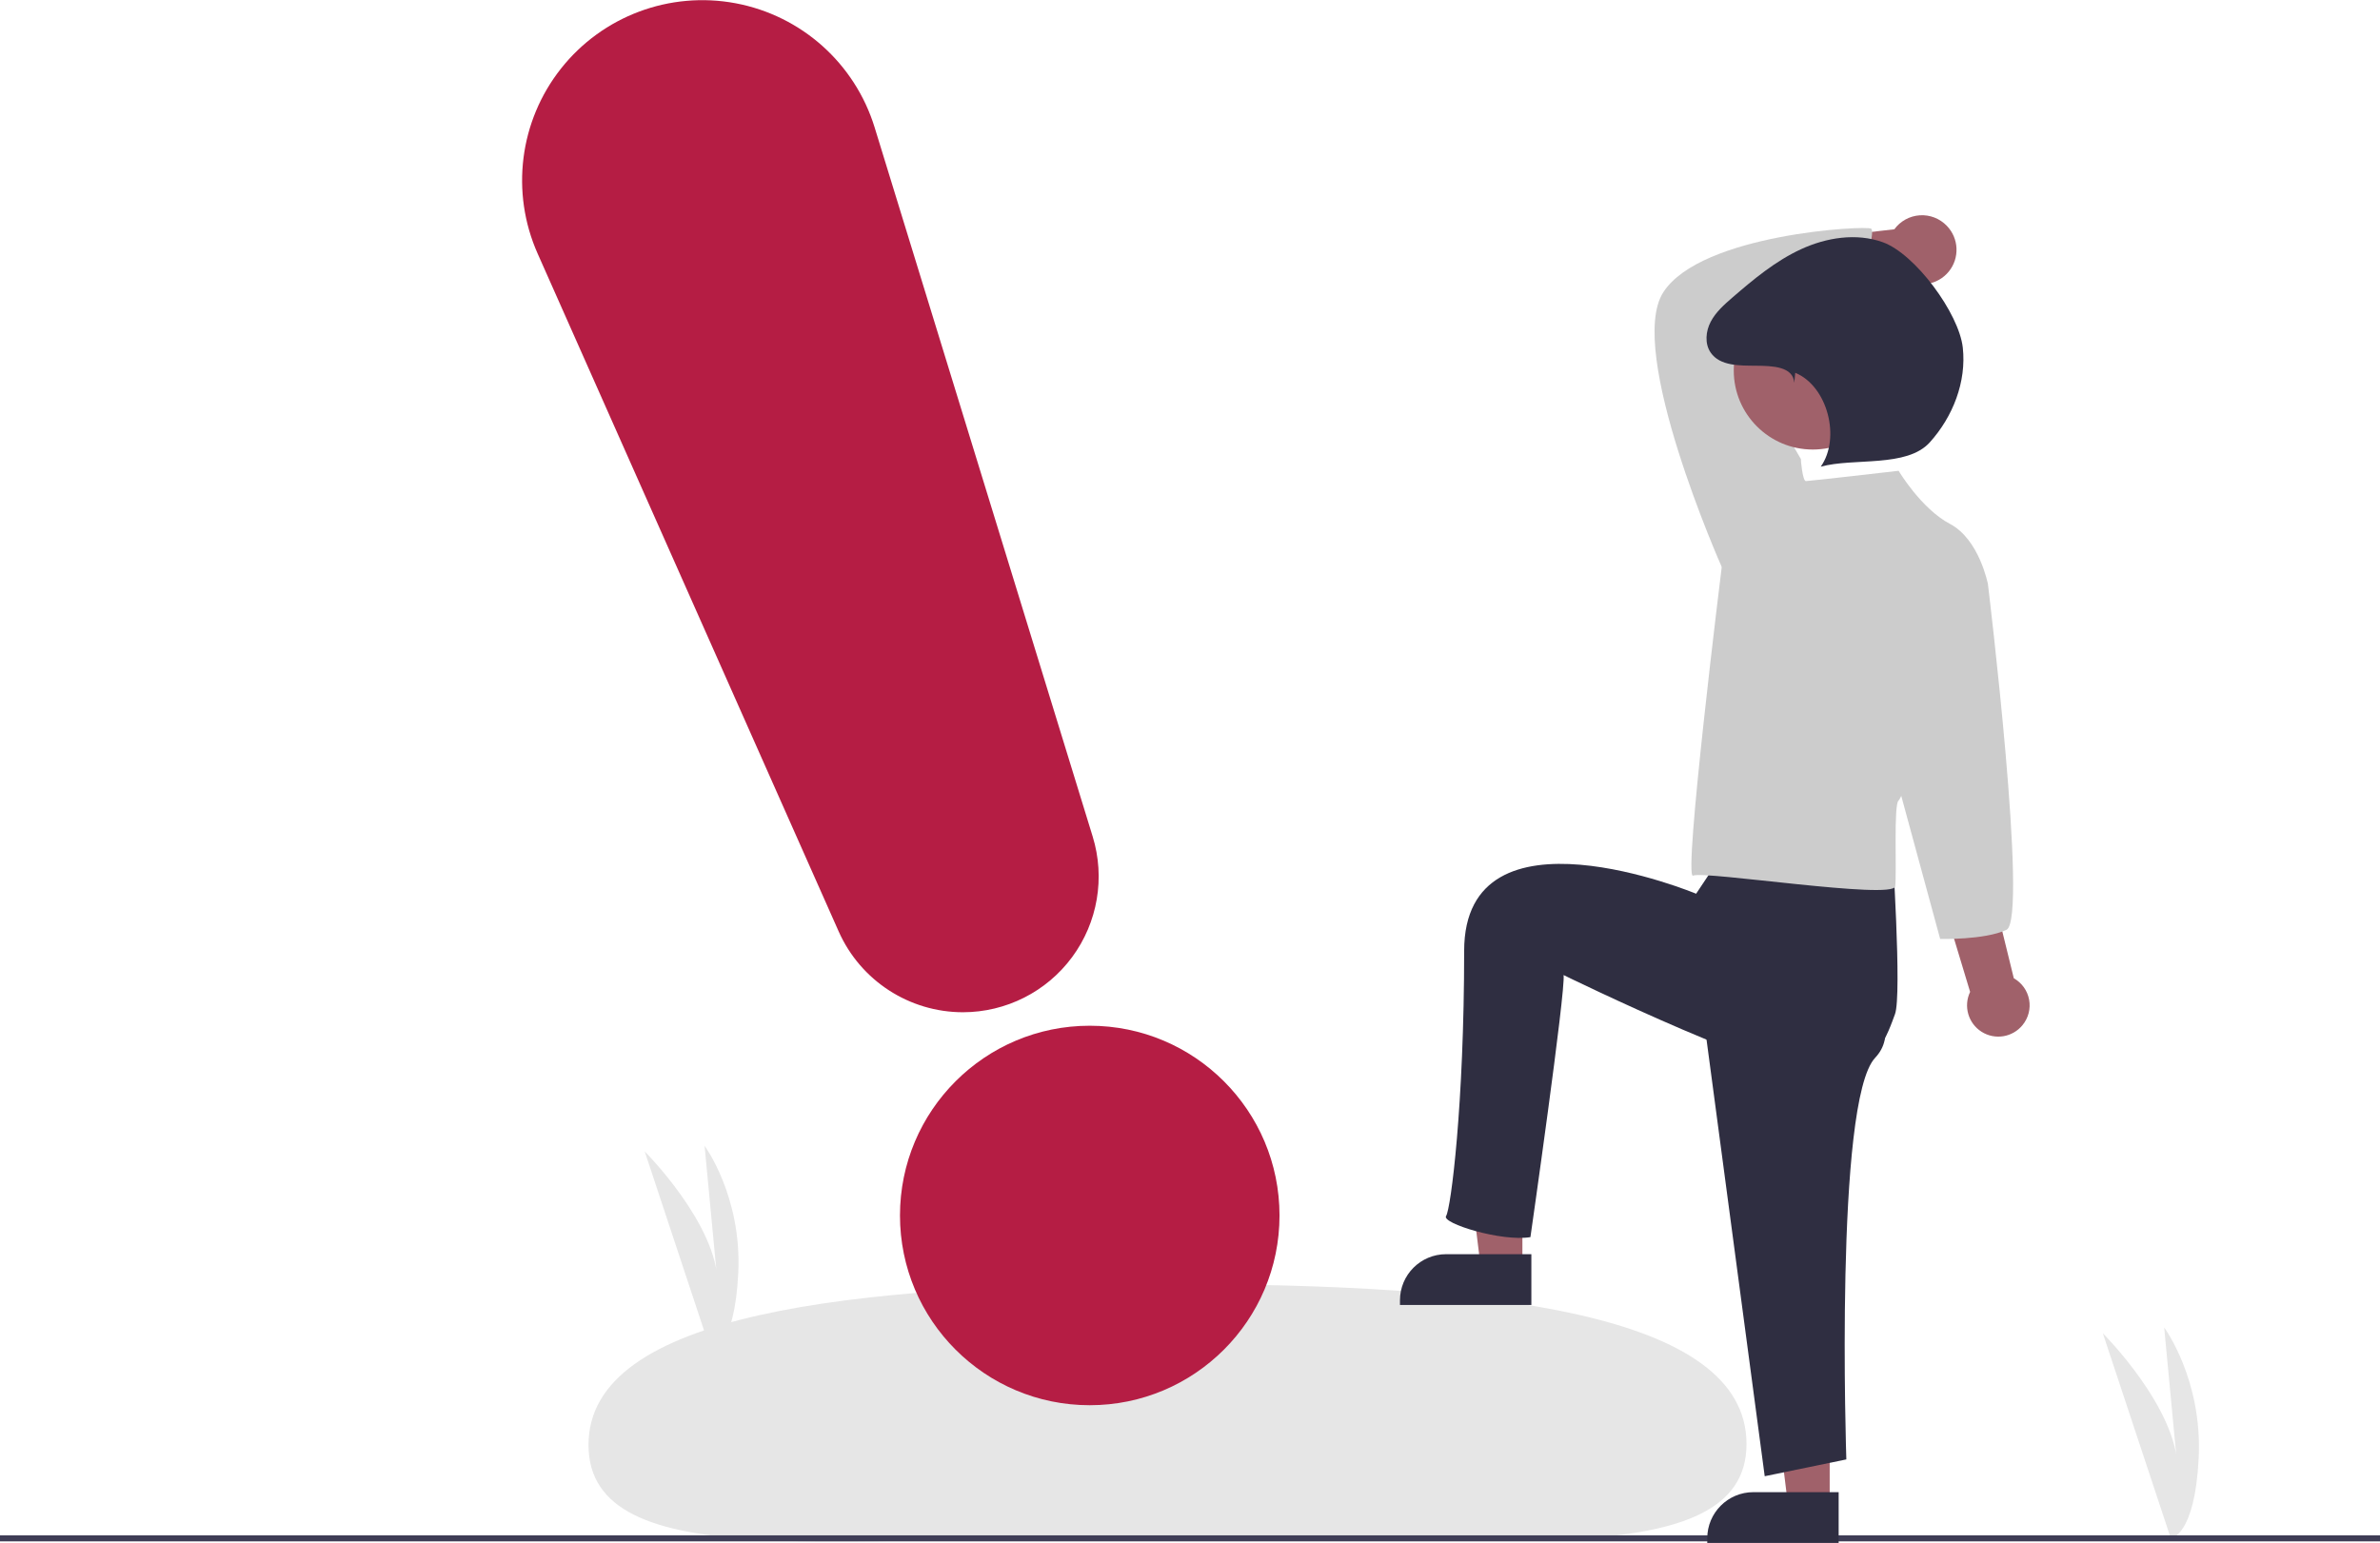
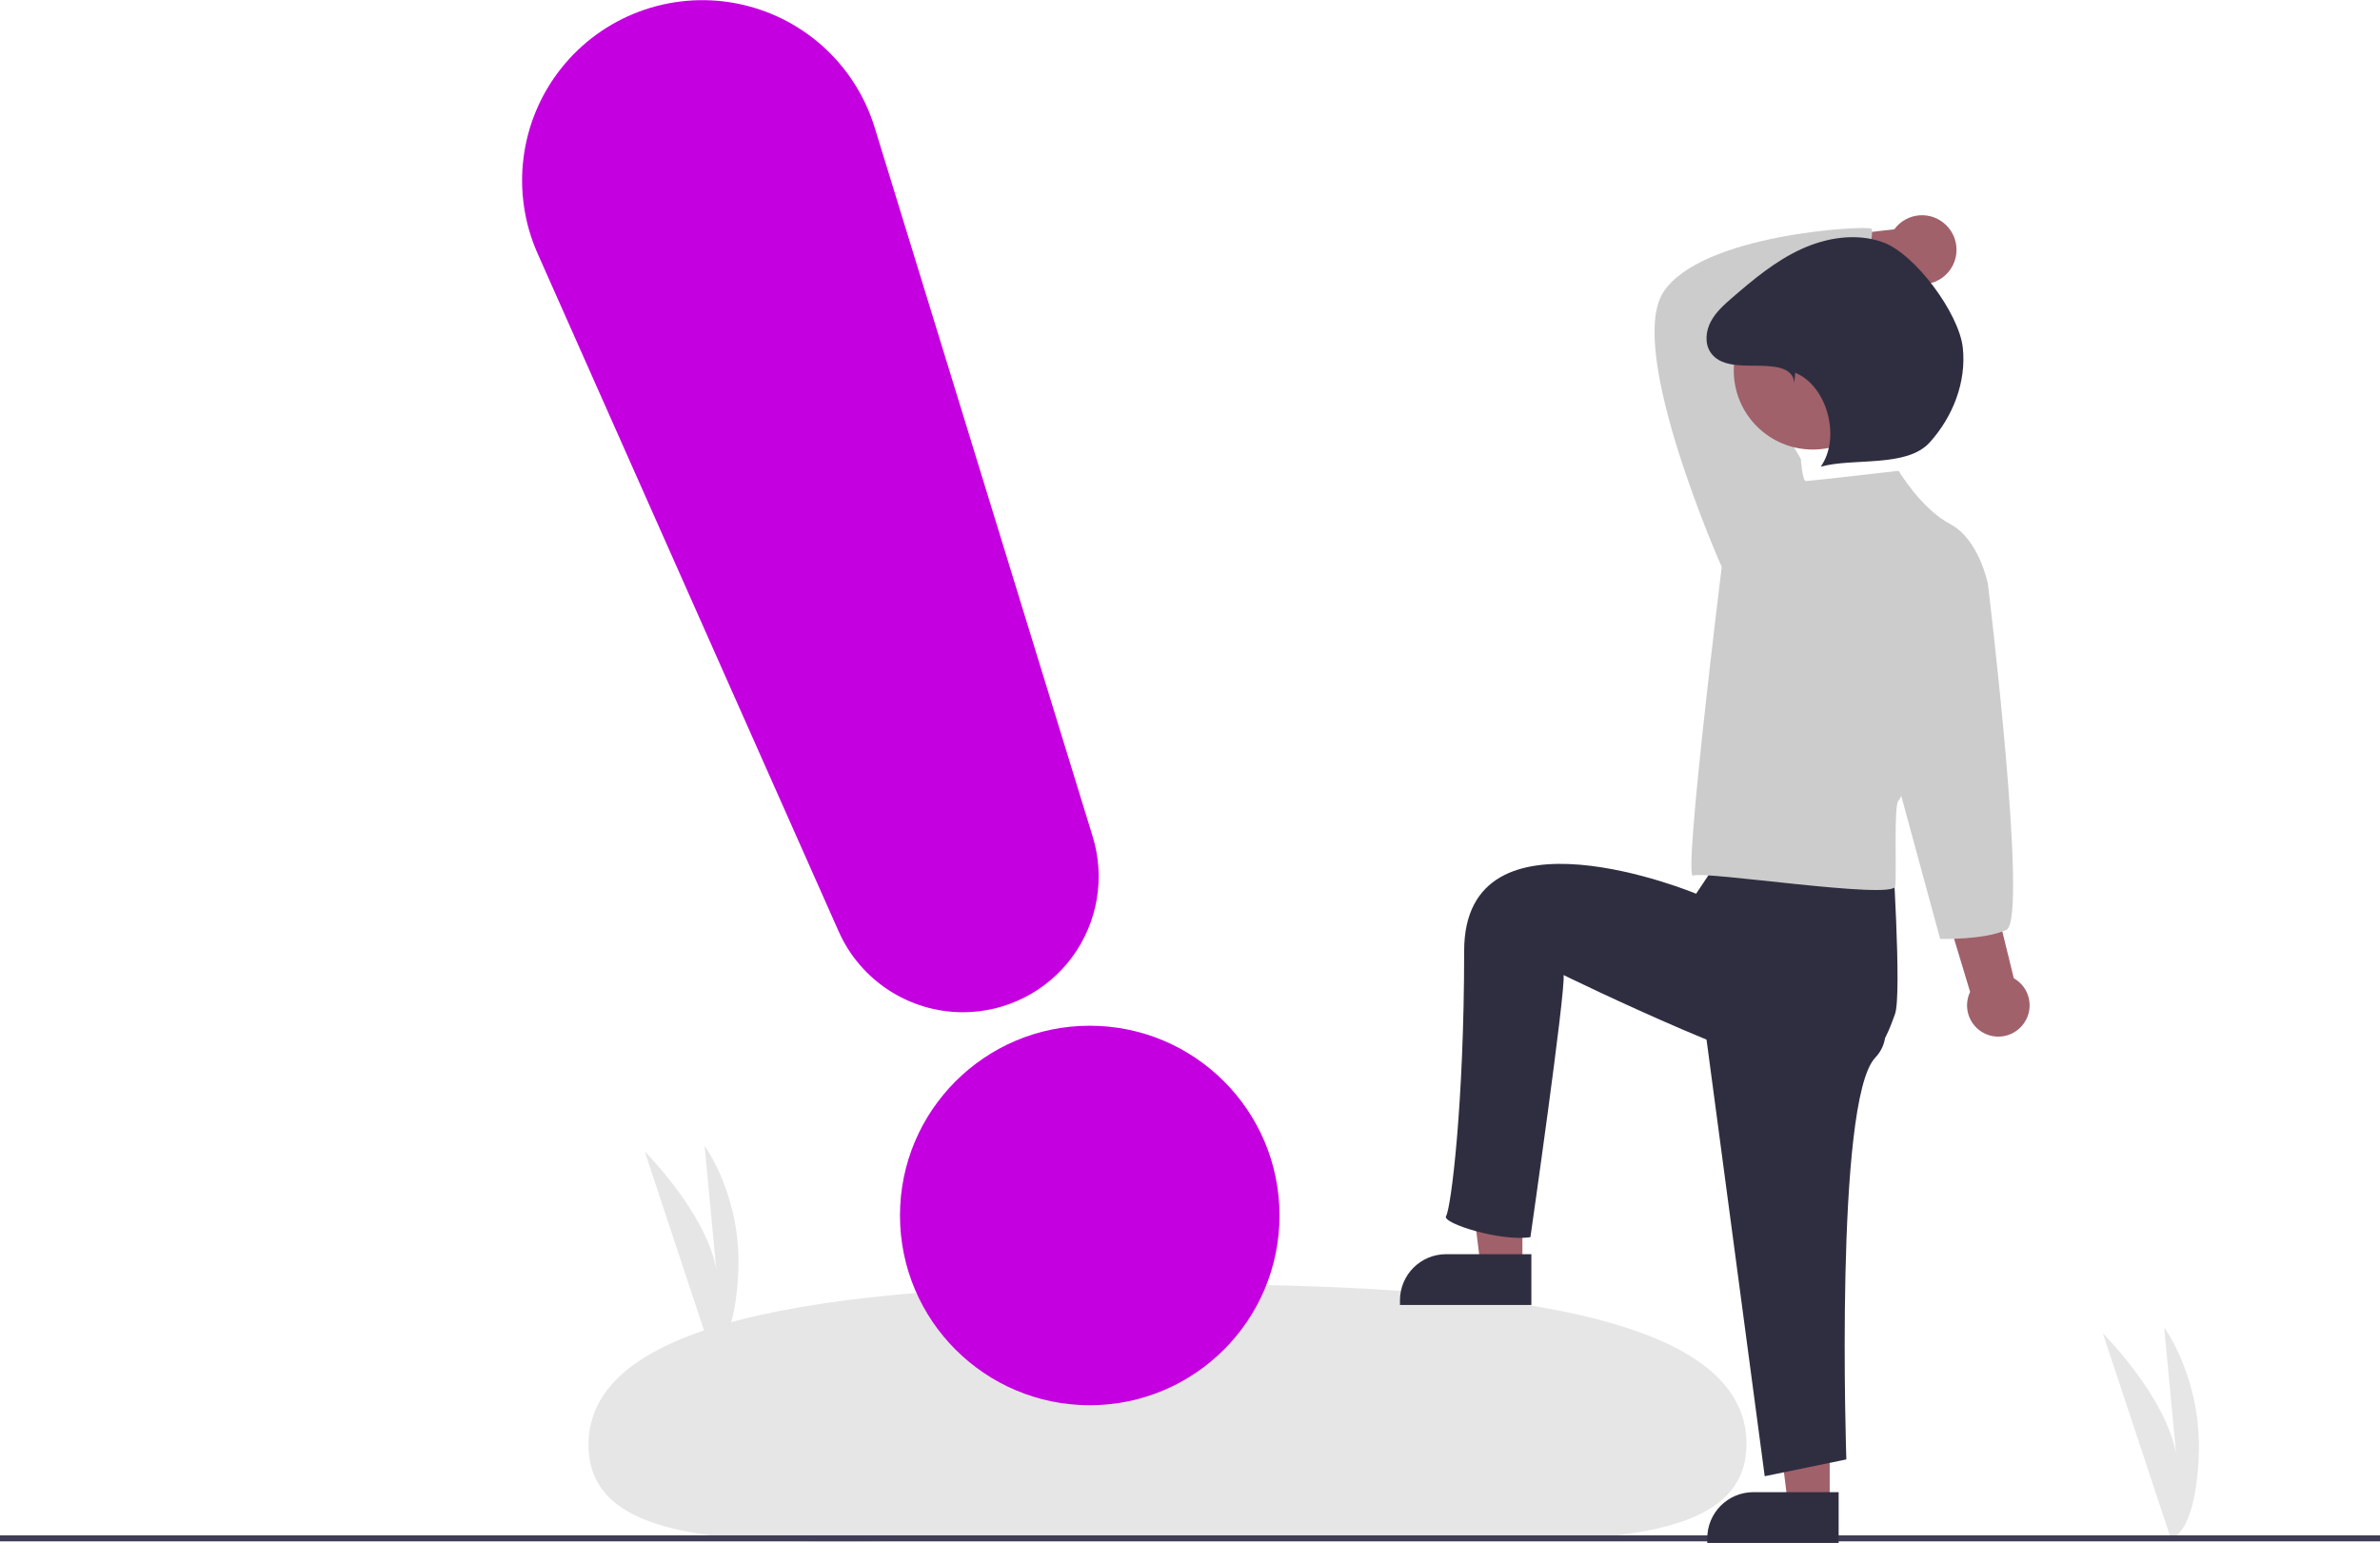
<svg xmlns="http://www.w3.org/2000/svg" data-name="Layer 1" width="790" height="512.208" viewBox="0 0 790 512.208">
  <path d="M925.563,704.589,903,636.498s24.818,24.818,24.818,45.182l-4.455-47.091s12.727,17.182,11.455,43.273S925.563,704.589,925.563,704.589Z" transform="translate(-205 -193.896)" fill="#e6e6e6" />
  <path d="M441.021,642.589,419,576.135s24.222,24.222,24.222,44.096l-4.347-45.959s12.421,16.769,11.179,42.232S441.021,642.589,441.021,642.589Z" transform="translate(-205 -193.896)" fill="#e6e6e6" />
  <path d="M784.726,673.255c.038,43.715-86.665,30.268-192.809,30.36s-191.536,13.687-191.573-30.028,86.633-53.297,192.777-53.389S784.688,629.54,784.726,673.255Z" transform="translate(-205 -193.896)" fill="#e6e6e6" />
  <rect y="509.693" width="790" height="2" fill="#3f3d56" />
  <polygon points="505.336 420.322 491.459 420.322 484.855 366.797 505.336 366.797 505.336 420.322" fill="#a0616a" />
  <path d="M480.006,416.357H508.31a0,0,0,0,1,0,0V433.208a0,0,0,0,1,0,0H464.697a0,0,0,0,1,0,0v-1.541A15.309,15.309,0,0,1,480.006,416.357Z" fill="#2f2e41" />
  <polygon points="607.336 499.322 593.459 499.322 586.855 445.797 607.336 445.797 607.336 499.322" fill="#a0616a" />
  <path d="M582.006,495.357H610.31a0,0,0,0,1,0,0V512.208a0,0,0,0,1,0,0H566.697a0,0,0,0,1,0,0v-1.541A15.309,15.309,0,0,1,582.006,495.357Z" fill="#2f2e41" />
  <path d="M876.345,534.205A10.316,10.316,0,0,0,873.449,518.654l-32.23-131.293L820.611,396.228l38.335,126.949a10.372,10.372,0,0,0,17.398,11.028Z" transform="translate(-205 -193.896)" fill="#a0616a" />
  <path d="M851.208,268.86a11.382,11.382,0,0,0-17.415,1.152l-49.885,5.727,7.589,19.241,45.368-8.491a11.444,11.444,0,0,0,14.344-17.63Z" transform="translate(-205 -193.896)" fill="#a0616a" />
  <path d="M769,520.589l21.768,163.374,27.093-5.578s-3.984-118.982,9.562-133.325S810,505.589,810,505.589Z" transform="translate(-205 -193.896)" fill="#2f2e41" />
  <path d="M778,475.589l-10,15s-77-31.999-77,19-4.406,85.609-6,88,18.438,8.594,28,7c0,0,11.797-82.219,11-87,0,0,75.534,37.033,89.877,33.846S831.609,536.964,834,530.589s-1-57-1-57l-47.81-14.59Z" transform="translate(-205 -193.896)" fill="#2f2e41" />
  <path d="M779.349,385.529l-2.85-3.42s-31.924-71.828-19.382-91.21,67.268-22.233,68.978-21.092-4.085,15.943-.094,22.784c0,0-42.394,9.191-45.244,10.331s21.966,43.274,21.966,43.274l-2.85,25.653Z" transform="translate(-205 -193.896)" fill="#ccc" />
  <path d="M835.215,350.185S805.572,353.605,804.432,353.605s-1.71-7.411-1.71-7.411l-26.223,35.914S763.58,486.299,767,484.589s66.505,8.112,67.075,3.551-.57-27.363,1.14-28.503,29.643-71.828,29.643-71.828-2.85-14.822-12.541-19.952S835.215,350.185,835.215,350.185Z" transform="translate(-205 -193.896)" fill="#ccc" />
  <path d="M855.738,378.118l9.121,9.691S878.411,499.169,871,502.589s-22,3-22,3l-14.355-52.793Z" transform="translate(-205 -193.896)" fill="#ccc" />
  <circle cx="601.73" cy="122.998" r="26.239" fill="#a0616a" />
  <path d="M800.573,320.988c-.354-5.444-7.223-5.631-12.679-5.683s-11.978.143-15.065-4.355c-2.04-2.973-1.65-7.1.035-10.288s4.458-5.639,7.185-7.997c7.041-6.089,14.298-12.129,22.752-16.027s18.36-5.472,27.128-2.344c10.77,3.843,25.329,23.626,26.587,34.992s-3.285,22.953-10.942,31.446-25.182,5.066-36.211,8.088c6.705-9.49,2.285-26.733-8.456-31.164Z" transform="translate(-205 -193.896)" fill="#2f2e41" />
-   <circle cx="361.722" cy="403.505" r="62.989" fill="#b51d44" />
-   <path d="M524.656,529.936a45.159,45.159,0,0,1-41.255-26.786L383.449,278.058a59.83,59.83,0,1,1,111.87-41.864l72.377,235.412a45.08,45.08,0,0,1-43.04,58.33Z" transform="translate(-205 -193.896)" fill="#b51d44" />
+   <circle cx="361.722" cy="403.505" r="62.989" fill="#c500e0" />
+   <path d="M524.656,529.936a45.159,45.159,0,0,1-41.255-26.786L383.449,278.058a59.83,59.83,0,1,1,111.87-41.864l72.377,235.412a45.08,45.08,0,0,1-43.04,58.33Z" transform="translate(-205 -193.896)" fill="#c500e0" />
</svg>
